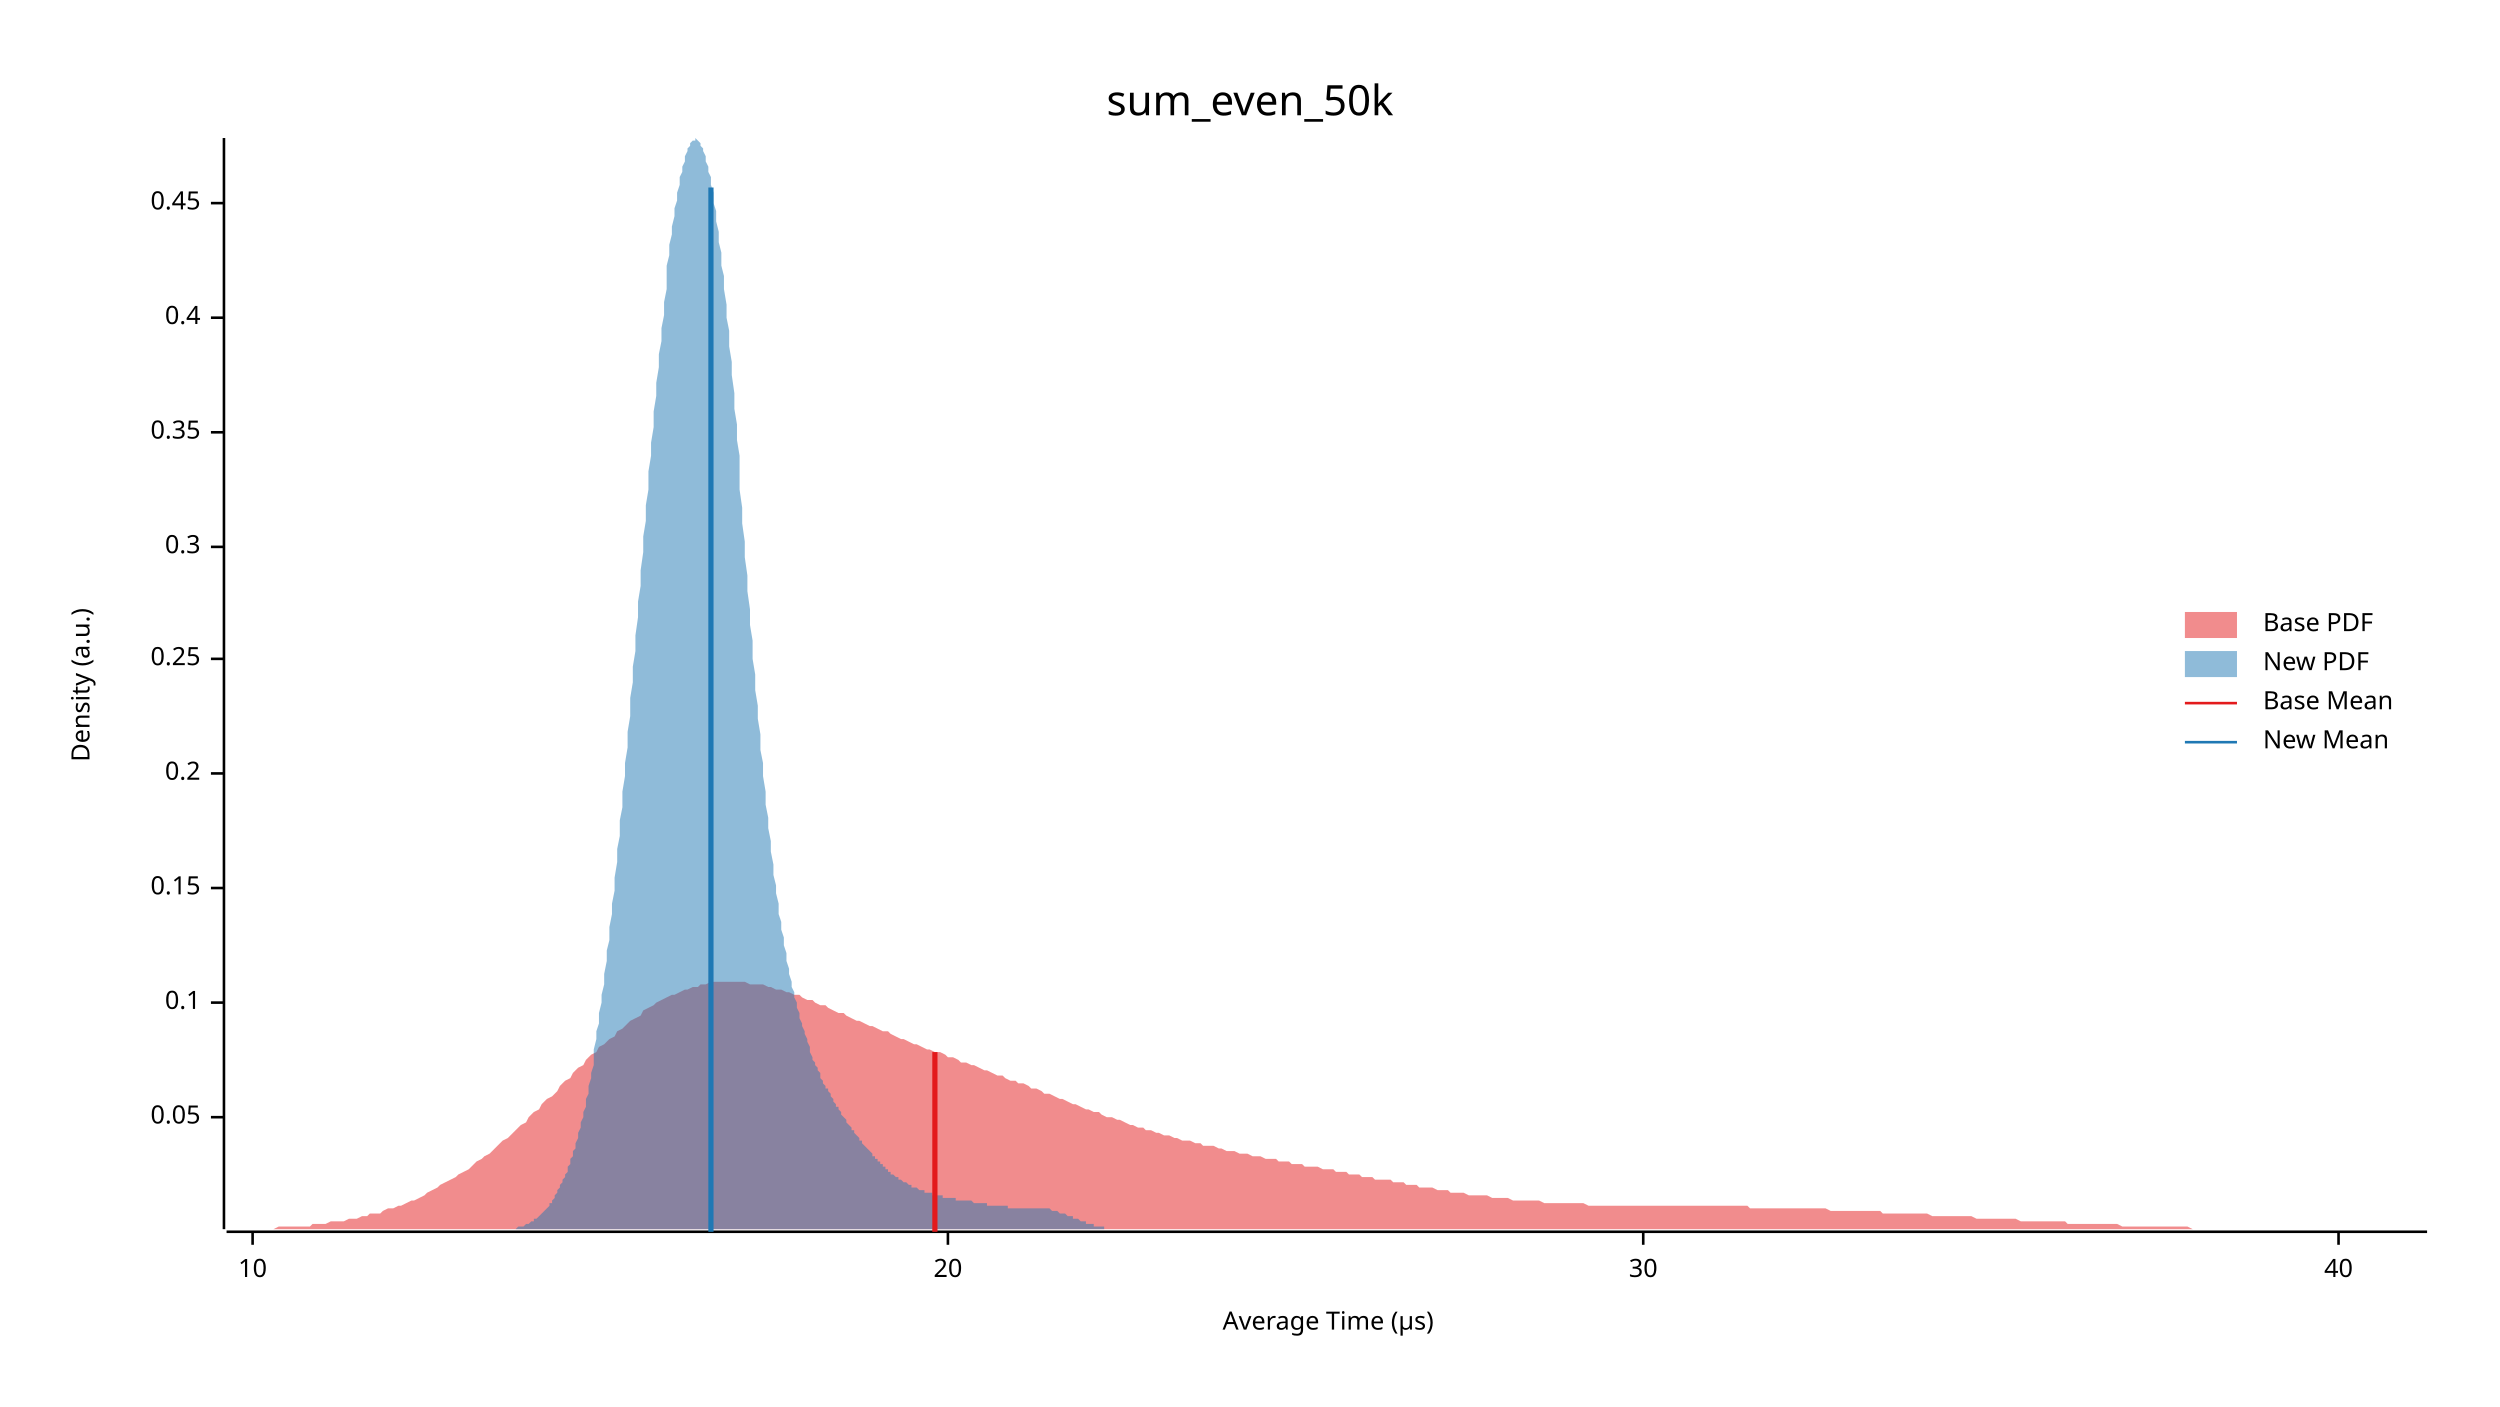
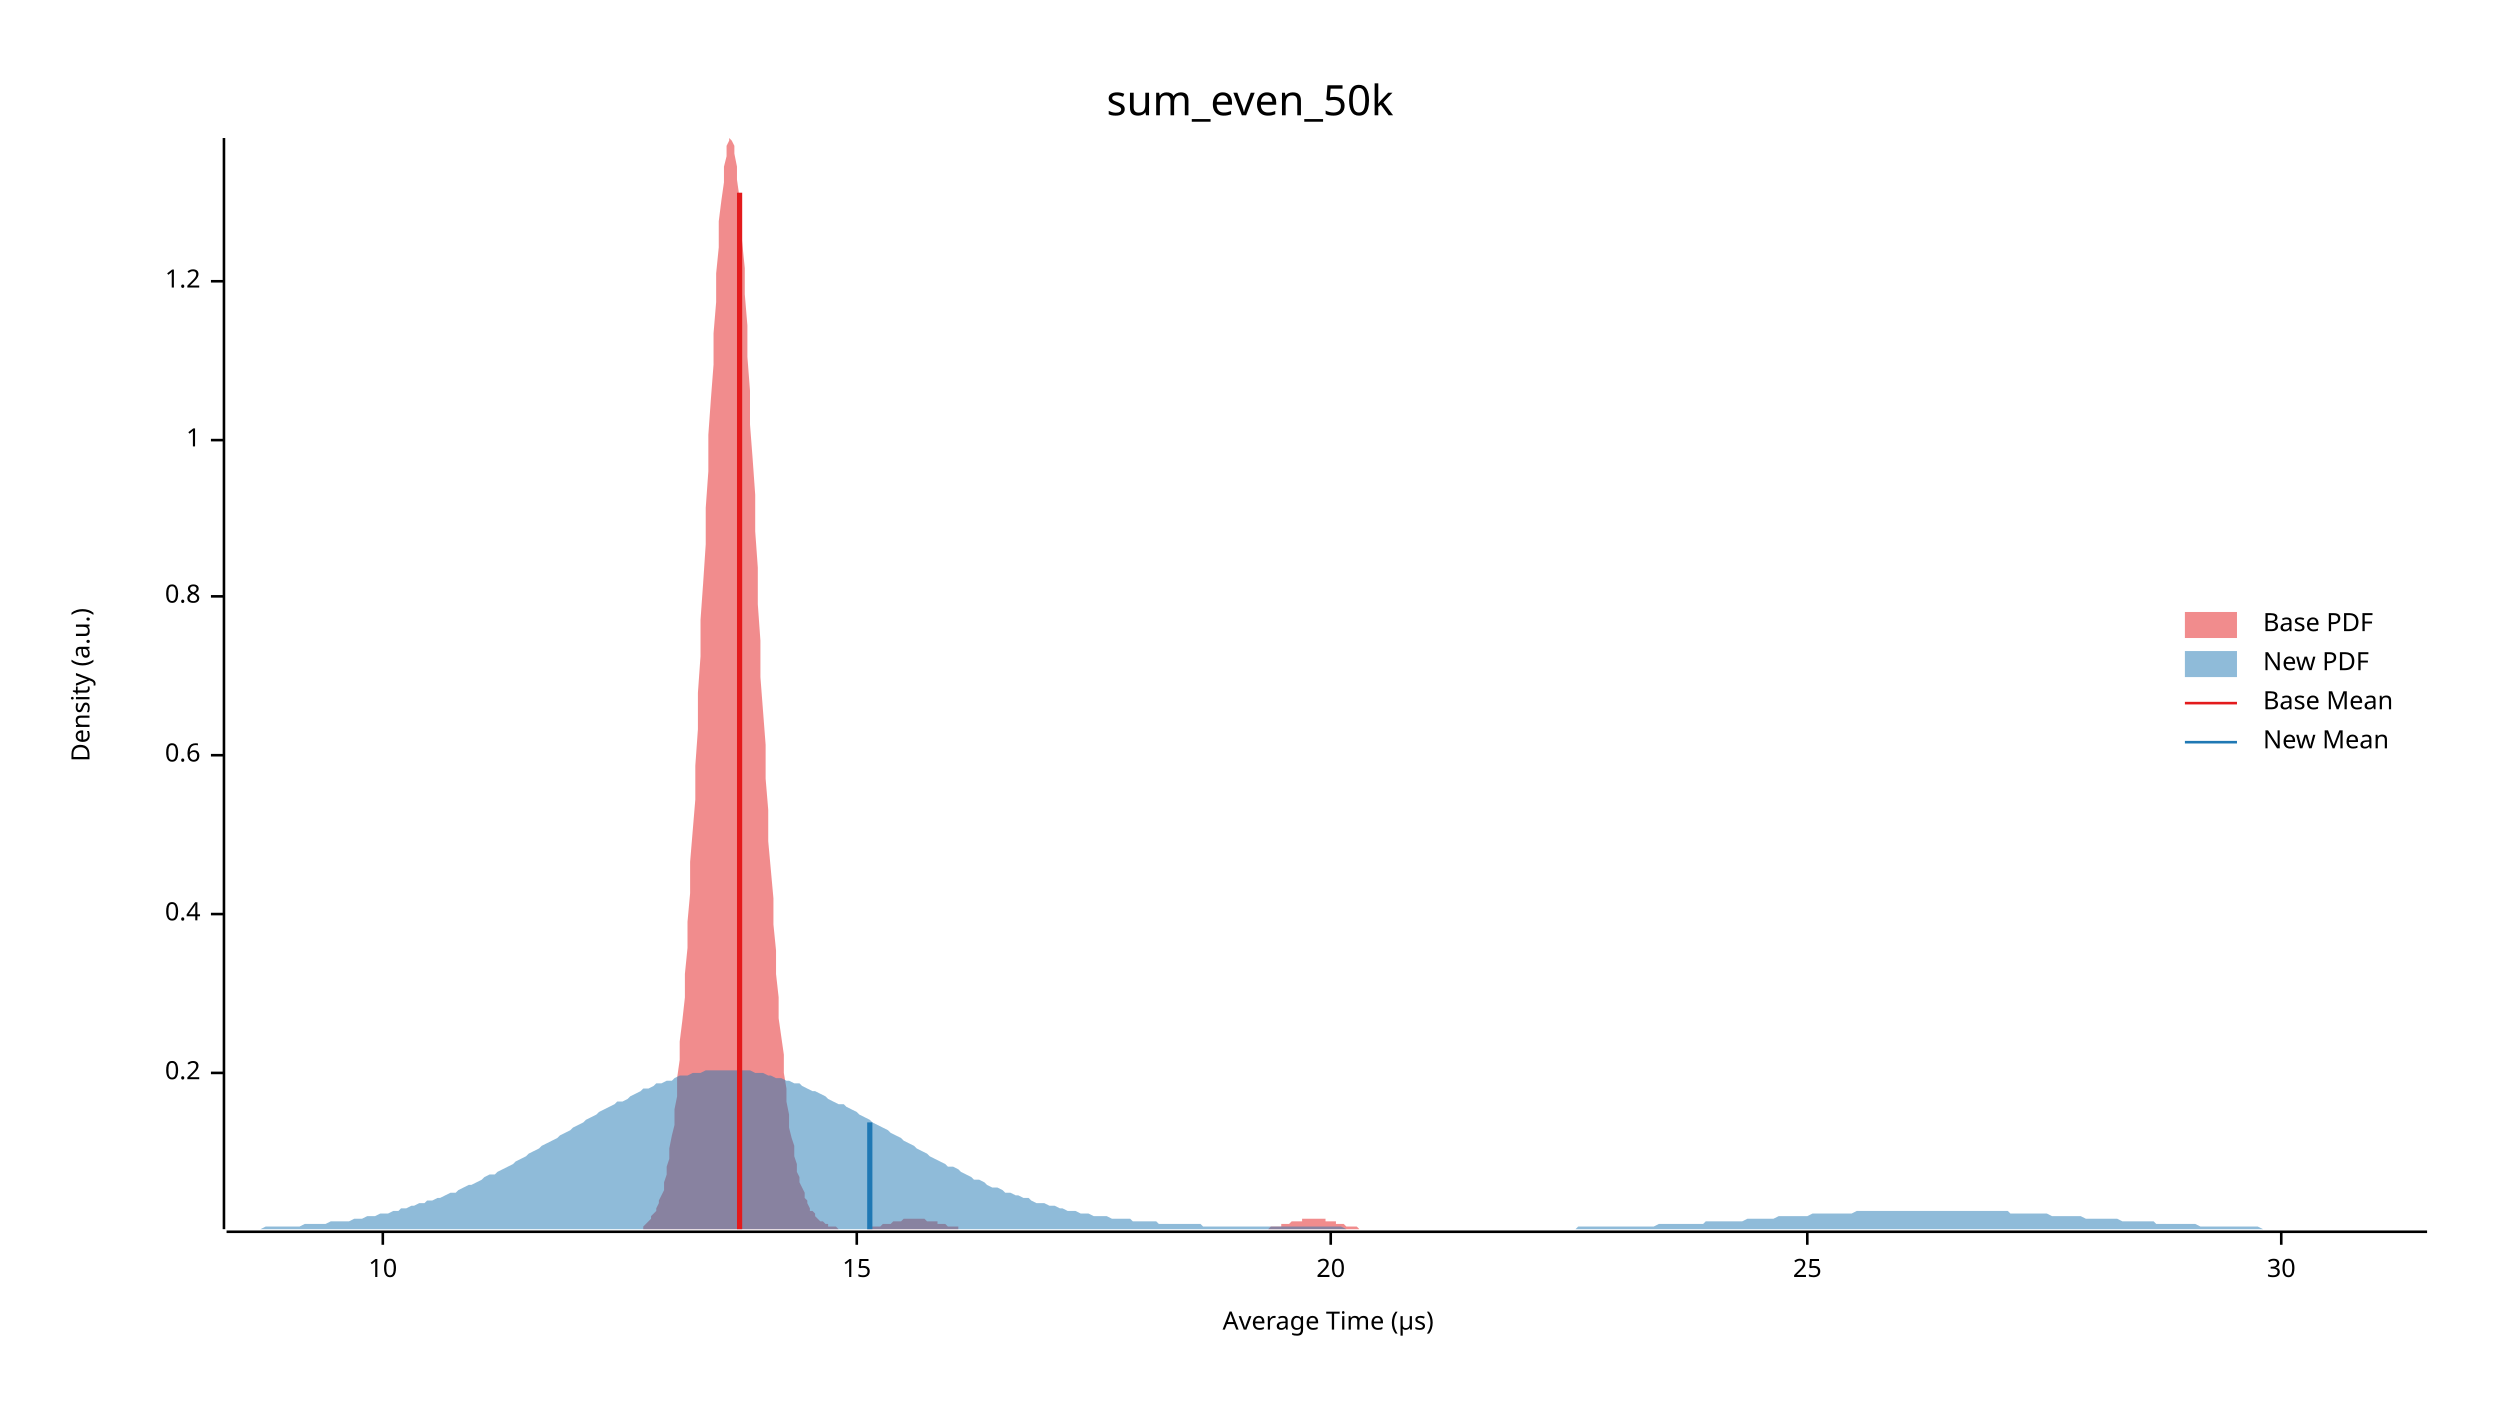
<svg xmlns="http://www.w3.org/2000/svg" width="960" height="540" viewBox="0 0 960 540">
  <text x="480" y="32" dy="0.76em" text-anchor="middle" font-family="sans-serif" font-size="16.129" opacity="1" fill="#000000">
sum_even_50k
</text>
  <text x="27" y="263" dy="0.76em" text-anchor="middle" font-family="sans-serif" font-size="9.677" opacity="1" fill="#000000" transform="rotate(270, 27, 263)">
Density (a.u.)
</text>
  <text x="510" y="513" dy="-0.5ex" text-anchor="middle" font-family="sans-serif" font-size="9.677" opacity="1" fill="#000000">
Average Time (µs)
</text>
  <polyline fill="none" opacity="1" stroke="#000000" stroke-width="1" points="86,53 86,472 " />
-   <text x="77" y="429" dy="0.5ex" text-anchor="end" font-family="sans-serif" font-size="9.677" opacity="1" fill="#000000">
- 0.05
- </text>
-   <polyline fill="none" opacity="1" stroke="#000000" stroke-width="1" points="81,429 86,429 " />
-   <text x="77" y="385" dy="0.5ex" text-anchor="end" font-family="sans-serif" font-size="9.677" opacity="1" fill="#000000">
- 0.1
- </text>
-   <polyline fill="none" opacity="1" stroke="#000000" stroke-width="1" points="81,385 86,385 " />
-   <text x="77" y="341" dy="0.5ex" text-anchor="end" font-family="sans-serif" font-size="9.677" opacity="1" fill="#000000">
- 0.15
- </text>
-   <polyline fill="none" opacity="1" stroke="#000000" stroke-width="1" points="81,341 86,341 " />
-   <text x="77" y="297" dy="0.5ex" text-anchor="end" font-family="sans-serif" font-size="9.677" opacity="1" fill="#000000">
+   <text x="77" y="412" dy="0.5ex" text-anchor="end" font-family="sans-serif" font-size="9.677" opacity="1" fill="#000000">
0.2
</text>
-   <polyline fill="none" opacity="1" stroke="#000000" stroke-width="1" points="81,297 86,297 " />
-   <text x="77" y="253" dy="0.5ex" text-anchor="end" font-family="sans-serif" font-size="9.677" opacity="1" fill="#000000">
- 0.25
- </text>
-   <polyline fill="none" opacity="1" stroke="#000000" stroke-width="1" points="81,253 86,253 " />
-   <text x="77" y="210" dy="0.5ex" text-anchor="end" font-family="sans-serif" font-size="9.677" opacity="1" fill="#000000">
- 0.3
- </text>
-   <polyline fill="none" opacity="1" stroke="#000000" stroke-width="1" points="81,210 86,210 " />
-   <text x="77" y="166" dy="0.5ex" text-anchor="end" font-family="sans-serif" font-size="9.677" opacity="1" fill="#000000">
- 0.35
- </text>
-   <polyline fill="none" opacity="1" stroke="#000000" stroke-width="1" points="81,166 86,166 " />
-   <text x="77" y="122" dy="0.5ex" text-anchor="end" font-family="sans-serif" font-size="9.677" opacity="1" fill="#000000">
+   <polyline fill="none" opacity="1" stroke="#000000" stroke-width="1" points="81,412 86,412 " />
+   <text x="77" y="351" dy="0.5ex" text-anchor="end" font-family="sans-serif" font-size="9.677" opacity="1" fill="#000000">
0.4
</text>
-   <polyline fill="none" opacity="1" stroke="#000000" stroke-width="1" points="81,122 86,122 " />
-   <text x="77" y="78" dy="0.5ex" text-anchor="end" font-family="sans-serif" font-size="9.677" opacity="1" fill="#000000">
- 0.45
+   <polyline fill="none" opacity="1" stroke="#000000" stroke-width="1" points="81,351 86,351 " />
+   <text x="77" y="290" dy="0.5ex" text-anchor="end" font-family="sans-serif" font-size="9.677" opacity="1" fill="#000000">
+ 0.6
</text>
-   <polyline fill="none" opacity="1" stroke="#000000" stroke-width="1" points="81,78 86,78 " />
+   <polyline fill="none" opacity="1" stroke="#000000" stroke-width="1" points="81,290 86,290 " />
+   <text x="77" y="229" dy="0.5ex" text-anchor="end" font-family="sans-serif" font-size="9.677" opacity="1" fill="#000000">
+ 0.8
+ </text>
+   <polyline fill="none" opacity="1" stroke="#000000" stroke-width="1" points="81,229 86,229 " />
+   <text x="77" y="169" dy="0.5ex" text-anchor="end" font-family="sans-serif" font-size="9.677" opacity="1" fill="#000000">
+ 1
+ </text>
+   <polyline fill="none" opacity="1" stroke="#000000" stroke-width="1" points="81,169 86,169 " />
+   <text x="77" y="108" dy="0.5ex" text-anchor="end" font-family="sans-serif" font-size="9.677" opacity="1" fill="#000000">
+ 1.2
+ </text>
+   <polyline fill="none" opacity="1" stroke="#000000" stroke-width="1" points="81,108 86,108 " />
  <polyline fill="none" opacity="1" stroke="#000000" stroke-width="1" points="87,473 932,473 " />
-   <text x="97" y="483" dy="0.76em" text-anchor="middle" font-family="sans-serif" font-size="9.677" opacity="1" fill="#000000">
+   <text x="147" y="483" dy="0.76em" text-anchor="middle" font-family="sans-serif" font-size="9.677" opacity="1" fill="#000000">
10
</text>
-   <polyline fill="none" opacity="1" stroke="#000000" stroke-width="1" points="97,473 97,478 " />
-   <text x="364" y="483" dy="0.76em" text-anchor="middle" font-family="sans-serif" font-size="9.677" opacity="1" fill="#000000">
+   <polyline fill="none" opacity="1" stroke="#000000" stroke-width="1" points="147,473 147,478 " />
+   <text x="329" y="483" dy="0.76em" text-anchor="middle" font-family="sans-serif" font-size="9.677" opacity="1" fill="#000000">
+ 15
+ </text>
+   <polyline fill="none" opacity="1" stroke="#000000" stroke-width="1" points="329,473 329,478 " />
+   <text x="511" y="483" dy="0.76em" text-anchor="middle" font-family="sans-serif" font-size="9.677" opacity="1" fill="#000000">
20
</text>
-   <polyline fill="none" opacity="1" stroke="#000000" stroke-width="1" points="364,473 364,478 " />
-   <text x="631" y="483" dy="0.76em" text-anchor="middle" font-family="sans-serif" font-size="9.677" opacity="1" fill="#000000">
+   <polyline fill="none" opacity="1" stroke="#000000" stroke-width="1" points="511,473 511,478 " />
+   <text x="694" y="483" dy="0.76em" text-anchor="middle" font-family="sans-serif" font-size="9.677" opacity="1" fill="#000000">
+ 25
+ </text>
+   <polyline fill="none" opacity="1" stroke="#000000" stroke-width="1" points="694,473 694,478 " />
+   <text x="876" y="483" dy="0.76em" text-anchor="middle" font-family="sans-serif" font-size="9.677" opacity="1" fill="#000000">
30
</text>
-   <polyline fill="none" opacity="1" stroke="#000000" stroke-width="1" points="631,473 631,478 " />
-   <text x="898" y="483" dy="0.76em" text-anchor="middle" font-family="sans-serif" font-size="9.677" opacity="1" fill="#000000">
- 40
- </text>
-   <polyline fill="none" opacity="1" stroke="#000000" stroke-width="1" points="898,473 898,478 " />
-   <polygon opacity="0.5" fill="#E31A1C" points="87,472 88,472 90,472 92,472 93,472 95,472 97,472 98,472 100,472 102,472 103,472 105,472 107,471 109,471 110,471 112,471 114,471 115,471 117,471 119,471 120,470 122,470 124,470 125,470 127,469 129,469 131,469 132,469 134,468 136,468 137,468 139,467 141,467 142,466 144,466 146,466 147,465 149,464 151,464 153,463 154,463 156,462 158,461 159,461 161,460 163,459 164,458 166,457 168,456 169,455 171,454 173,453 175,452 176,451 178,450 180,449 181,448 183,446 185,445 186,444 188,443 190,441 191,440 193,438 195,437 197,435 198,434 200,432 202,431 203,429 205,427 207,426 208,424 210,422 212,421 214,419 215,417 217,415 219,414 220,412 222,410 224,409 225,407 227,405 229,404 230,402 232,401 234,399 236,398 237,396 239,395 241,393 242,392 244,391 246,390 247,388 249,387 251,386 252,385 254,384 256,383 258,382 259,382 261,381 263,380 264,380 266,379 268,379 269,378 271,378 273,377 274,377 276,377 278,377 280,377 281,377 283,377 285,377 286,377 288,378 290,378 291,378 293,378 295,379 296,379 298,380 300,380 302,381 303,381 305,382 307,382 308,383 310,384 312,384 313,385 315,386 317,386 318,387 320,388 322,389 324,389 325,390 327,391 329,392 330,392 332,393 334,394 335,394 337,395 339,396 341,396 342,397 344,398 346,399 347,399 349,400 351,401 352,401 354,402 356,403 357,403 359,404 361,404 363,405 364,406 366,406 368,407 369,408 371,408 373,409 374,409 376,410 378,411 379,411 381,412 383,413 385,413 386,414 388,415 390,415 391,416 393,416 395,417 396,418 398,418 400,419 401,420 403,420 405,421 407,422 408,422 410,423 412,424 413,424 415,425 417,426 418,426 420,427 422,427 423,428 425,429 427,429 429,430 430,430 432,431 434,432 435,432 437,433 439,433 440,434 442,434 444,435 445,435 447,436 449,436 451,437 452,437 454,438 456,438 457,438 459,439 461,439 462,440 464,440 466,440 468,441 469,441 471,442 473,442 474,442 476,443 478,443 479,443 481,444 483,444 484,444 486,445 488,445 490,445 491,446 493,446 495,446 496,447 498,447 500,447 501,448 503,448 505,448 506,448 508,449 510,449 512,449 513,450 515,450 517,450 518,451 520,451 522,451 523,452 525,452 527,452 528,453 530,453 532,453 534,453 535,454 537,454 539,454 540,455 542,455 544,455 545,456 547,456 549,456 550,456 552,457 554,457 556,457 557,458 559,458 561,458 562,458 564,459 566,459 567,459 569,459 571,459 573,460 574,460 576,460 578,460 579,460 581,461 583,461 584,461 586,461 588,461 589,461 591,461 593,462 595,462 596,462 598,462 600,462 601,462 603,462 605,462 606,462 608,462 610,463 611,463 613,463 615,463 617,463 618,463 620,463 622,463 623,463 625,463 627,463 628,463 630,463 632,463 633,463 635,463 637,463 639,463 640,463 642,463 644,463 645,463 647,463 649,463 650,463 652,463 654,463 655,463 657,463 659,463 661,463 662,463 664,463 666,463 667,463 669,463 671,463 672,464 674,464 676,464 677,464 679,464 681,464 683,464 684,464 686,464 688,464 689,464 691,464 693,464 694,464 696,464 698,464 700,464 701,464 703,465 705,465 706,465 708,465 710,465 711,465 713,465 715,465 716,465 718,465 720,465 722,465 723,466 725,466 727,466 728,466 730,466 732,466 733,466 735,466 737,466 738,466 740,466 742,467 744,467 745,467 747,467 749,467 750,467 752,467 754,467 755,467 757,467 759,468 760,468 762,468 764,468 766,468 767,468 769,468 771,468 772,468 774,468 776,469 777,469 779,469 781,469 782,469 784,469 786,469 788,469 789,469 791,469 793,469 794,470 796,470 798,470 799,470 801,470 803,470 804,470 806,470 808,470 810,470 811,470 813,470 815,471 816,471 818,471 820,471 821,471 823,471 825,471 827,471 828,471 830,471 832,471 833,471 835,471 837,471 838,471 840,471 842,472 843,472 845,472 847,472 849,472 850,472 852,472 854,472 855,472 857,472 859,472 860,472 862,472 864,472 865,472 867,472 869,472 871,472 872,472 874,472 876,472 877,472 879,472 881,472 882,472 884,472 886,472 887,472 889,472 891,472 893,472 894,472 896,472 898,472 899,472 901,472 903,472 904,472 906,472 908,472 909,472 911,472 913,472 915,472 916,472 918,472 920,472 921,472 923,472 925,472 926,472 928,472 930,472 932,472 932,472 87,472 " />
-   <polygon opacity="0.5" fill="#1F78B4" points="191,472 191,472 192,472 192,472 193,472 193,472 194,472 194,472 195,472 195,472 196,472 196,472 197,472 197,472 198,472 198,472 199,471 199,471 200,471 200,471 201,471 201,471 201,471 202,470 202,470 203,470 203,470 204,469 204,469 205,469 205,468 206,468 206,468 207,467 207,467 208,466 208,466 209,465 209,465 210,464 210,464 211,463 211,462 212,462 212,461 213,460 213,459 214,458 214,457 215,456 215,455 216,454 216,453 217,452 217,451 218,450 218,448 219,447 219,445 220,444 220,442 221,441 221,439 222,437 222,435 223,433 223,431 224,429 224,427 225,425 225,422 226,420 226,417 227,414 227,412 228,409 228,406 228,403 229,399 229,396 230,393 230,389 231,385 231,382 232,378 232,374 233,369 233,365 234,361 234,356 235,351 235,347 236,342 236,337 237,331 237,326 238,321 238,315 239,310 239,304 240,298 240,293 241,287 241,281 242,275 242,268 243,262 243,256 244,250 244,244 245,237 245,231 246,225 246,219 247,212 247,206 248,200 248,194 249,188 249,181 250,175 250,170 251,164 251,158 252,152 252,147 253,141 253,136 254,131 254,126 255,121 255,116 256,111 256,107 256,102 257,98 257,94 258,90 258,87 259,83 259,80 260,77 260,74 261,71 261,68 262,66 262,64 263,62 263,60 264,58 264,57 265,56 265,55 266,54 266,54 267,54 267,53 268,54 268,54 269,55 269,56 270,57 270,58 271,60 271,62 272,64 272,66 273,68 273,71 274,74 274,78 275,81 275,85 276,89 276,93 277,97 277,102 278,106 278,111 279,117 279,122 280,127 280,133 281,139 281,144 282,151 282,157 283,163 283,169 284,175 284,182 284,188 285,195 285,201 286,208 286,214 287,221 287,227 288,234 288,240 289,246 289,253 290,259 290,265 291,271 291,276 292,282 292,288 293,293 293,298 294,304 294,309 295,314 295,318 296,323 296,327 297,332 297,336 298,340 298,343 299,347 299,351 300,354 300,357 301,360 301,363 302,366 302,369 303,372 303,374 304,377 304,379 305,381 305,383 306,385 306,387 307,389 307,391 308,393 308,394 309,396 309,397 310,399 310,400 311,402 311,403 311,404 312,406 312,407 313,408 313,409 314,410 314,411 315,412 315,414 316,415 316,416 317,417 317,418 318,418 318,419 319,420 319,421 320,422 320,423 321,424 321,425 322,425 322,426 323,427 323,428 324,429 324,429 325,430 325,431 326,432 326,432 327,433 327,434 328,434 328,435 329,436 329,436 330,437 330,438 331,438 331,439 332,440 332,440 333,441 333,441 334,442 334,442 335,443 335,444 336,444 336,445 337,445 337,446 338,446 338,447 339,447 339,448 339,448 340,448 340,449 341,449 341,450 342,450 342,451 343,451 343,451 344,452 344,452 345,452 345,453 346,453 346,453 347,454 347,454 348,454 348,454 349,455 349,455 350,455 350,456 351,456 351,456 352,456 352,456 353,457 353,457 354,457 354,457 355,457 355,458 356,458 356,458 357,458 357,458 358,458 358,459 359,459 359,459 360,459 360,459 361,459 361,459 362,459 362,460 363,460 363,460 364,460 364,460 365,460 365,460 366,460 366,460 366,460 367,460 367,461 368,461 368,461 369,461 369,461 370,461 370,461 371,461 371,461 372,461 372,461 373,461 373,461 374,462 374,462 375,462 375,462 376,462 376,462 377,462 377,462 378,462 378,462 379,462 379,463 380,463 380,463 381,463 381,463 382,463 382,463 383,463 383,463 384,463 384,463 385,463 385,463 386,463 386,463 387,463 387,464 388,464 388,464 389,464 389,464 390,464 390,464 391,464 391,464 392,464 392,464 393,464 393,464 394,464 394,464 394,464 395,464 395,464 396,464 396,464 397,464 397,464 398,464 398,464 399,464 399,464 400,464 400,464 401,464 401,464 402,464 402,464 403,464 403,464 404,465 404,465 405,465 405,465 406,465 406,465 407,466 407,466 408,466 408,466 409,466 409,466 410,467 410,467 411,467 411,467 412,467 412,468 413,468 413,468 414,468 414,468 415,469 415,469 416,469 416,469 417,469 417,470 418,470 418,470 419,470 419,470 420,470 420,471 421,471 421,471 421,471 422,471 422,471 423,471 423,471 424,471 424,472 425,472 425,472 426,472 426,472 427,472 427,472 428,472 428,472 429,472 429,472 430,472 430,472 431,472 431,472 432,472 432,472 433,472 433,472 434,472 434,472 435,472 435,472 436,472 436,472 191,472 " />
-   <polyline fill="none" opacity="1" stroke="#E31A1C" stroke-width="2" points="359,473 359,404 " />
-   <polyline fill="none" opacity="1" stroke="#1F78B4" stroke-width="2" points="273,473 273,72 " />
+   <polyline fill="none" opacity="1" stroke="#000000" stroke-width="1" points="876,473 876,478 " />
+   <polygon opacity="0.5" fill="#E31A1C" points="247,471 248,470 248,470 249,469 249,469 250,468 250,467 251,466 252,465 252,464 253,462 253,461 254,459 255,457 255,454 256,451 256,448 257,445 257,441 258,436 259,432 259,426 260,421 260,414 261,407 261,400 262,392 263,383 263,374 264,364 264,354 265,343 265,331 266,319 267,307 267,294 268,280 268,266 269,252 269,238 270,224 271,209 271,195 272,181 272,167 273,153 274,140 274,128 275,116 275,105 276,95 276,85 277,77 278,70 278,64 279,60 279,56 280,54 280,53 281,54 282,56 282,59 283,64 283,69 284,76 284,84 285,93 286,103 286,113 287,125 287,137 288,150 288,163 289,176 290,190 290,204 291,218 291,232 292,246 292,260 293,273 294,286 294,299 295,311 295,323 296,334 297,345 297,355 298,365 298,374 299,383 299,391 300,398 301,405 301,412 302,418 302,423 303,428 303,433 304,437 305,440 305,444 306,447 306,450 307,452 307,454 308,456 309,458 309,460 310,461 310,462 311,464 311,465 312,465 313,466 313,467 314,468 314,468 315,469 316,469 316,469 317,470 317,470 318,470 318,471 319,471 320,471 320,471 321,471 321,471 322,472 322,472 323,472 324,472 324,472 325,472 325,472 326,472 326,472 327,472 328,472 328,472 329,472 329,472 330,472 330,472 331,472 332,472 332,472 333,472 333,472 334,471 335,471 335,471 336,471 336,471 337,471 337,471 338,471 339,470 339,470 340,470 340,470 341,470 341,470 342,470 343,469 343,469 344,469 344,469 345,469 345,469 346,469 347,468 347,468 348,468 348,468 349,468 349,468 350,468 351,468 351,468 352,468 352,468 353,468 353,468 354,468 355,468 355,468 356,469 356,469 357,469 358,469 358,469 359,469 359,469 360,469 360,470 361,470 362,470 362,470 363,470 363,470 364,471 364,471 365,471 366,471 366,471 367,471 367,471 368,471 368,472 369,472 370,472 370,472 371,472 371,472 372,472 372,472 373,472 374,472 374,472 375,472 375,472 376,472 377,472 377,472 378,472 378,472 379,472 379,472 380,472 381,472 381,472 382,472 382,472 383,472 383,472 384,472 385,472 385,472 386,472 386,472 387,472 387,472 388,472 389,472 389,472 390,472 390,472 391,472 391,472 392,472 393,472 393,472 394,472 394,472 395,472 395,472 396,472 397,472 397,472 398,472 398,472 399,472 400,472 400,472 401,472 401,472 402,472 402,472 403,472 404,472 404,472 405,472 405,472 406,472 406,472 407,472 408,472 408,472 409,472 409,472 410,472 410,472 411,472 412,472 412,472 413,472 413,472 414,472 414,472 415,472 416,472 416,472 417,472 417,472 418,472 419,472 419,472 420,472 420,472 421,472 421,472 422,472 423,472 423,472 424,472 424,472 425,472 425,472 426,472 427,472 427,472 428,472 428,472 429,472 429,472 430,472 431,472 431,472 432,472 432,472 433,472 433,472 434,472 435,472 435,472 436,472 436,472 437,472 438,472 438,472 439,472 439,472 440,472 440,472 441,472 442,472 442,472 443,472 443,472 444,472 444,472 445,472 446,472 446,472 447,472 447,472 448,472 448,472 449,472 450,472 450,472 451,472 451,472 452,472 452,472 453,472 454,472 454,472 455,472 455,472 456,472 456,472 457,472 458,472 458,472 459,472 459,472 460,472 461,472 461,472 462,472 462,472 463,472 463,472 464,472 465,472 465,472 466,472 466,472 467,472 467,472 468,472 469,472 469,472 470,472 470,472 471,472 471,472 472,472 473,472 473,472 474,472 474,472 475,472 475,472 476,472 477,472 477,472 478,472 478,472 479,472 480,472 480,472 481,472 481,472 482,472 482,472 483,472 484,472 484,472 485,472 485,472 486,472 486,472 487,472 488,471 488,471 489,471 489,471 490,471 490,471 491,471 492,471 492,470 493,470 493,470 494,470 494,470 495,470 496,469 496,469 497,469 497,469 498,469 499,469 499,469 500,469 500,468 501,468 501,468 502,468 503,468 503,468 504,468 504,468 505,468 505,468 506,468 507,468 507,468 508,468 508,468 509,468 509,469 510,469 511,469 511,469 512,469 512,469 513,469 513,470 514,470 515,470 515,470 516,470 516,470 517,471 517,471 518,471 519,471 519,471 520,471 520,471 521,471 522,472 522,472 523,472 523,472 524,472 524,472 525,472 526,472 526,472 527,472 527,472 528,472 528,472 529,472 530,472 530,472 531,472 531,472 532,472 532,472 533,472 534,472 534,472 534,472 247,472 " />
+   <polygon opacity="0.5" fill="#1F78B4" points="87,472 88,472 90,472 92,472 93,472 95,472 97,472 98,472 100,472 102,471 103,471 105,471 107,471 109,471 110,471 112,471 114,471 115,471 117,470 119,470 120,470 122,470 124,470 125,470 127,469 129,469 131,469 132,469 134,469 136,468 137,468 139,468 141,467 142,467 144,467 146,466 147,466 149,466 151,465 153,465 154,464 156,464 158,463 159,463 161,462 163,462 164,461 166,461 168,460 169,460 171,459 173,458 175,458 176,457 178,456 180,455 181,455 183,454 185,453 186,452 188,451 190,451 191,450 193,449 195,448 197,447 198,446 200,445 202,444 203,443 205,442 207,441 208,440 210,439 212,438 214,437 215,436 217,435 219,434 220,433 222,432 224,431 225,430 227,429 229,428 230,427 232,426 234,425 236,424 237,423 239,423 241,422 242,421 244,420 246,419 247,418 249,418 251,417 252,416 254,416 256,415 258,415 259,414 261,413 263,413 264,413 266,412 268,412 269,412 271,411 273,411 274,411 276,411 278,411 280,411 281,411 283,411 285,411 286,411 288,411 290,412 291,412 293,412 295,413 296,413 298,414 300,414 302,415 303,415 305,416 307,416 308,417 310,418 312,419 313,419 315,420 317,421 318,422 320,423 322,424 324,424 325,425 327,426 329,427 330,428 332,429 334,430 335,431 337,432 339,433 341,434 342,435 344,436 346,437 347,438 349,439 351,440 352,441 354,442 356,443 357,444 359,445 361,446 363,447 364,448 366,448 368,449 369,450 371,451 373,452 374,453 376,453 378,454 379,455 381,456 383,456 385,457 386,458 388,458 390,459 391,459 393,460 395,460 396,461 398,462 400,462 401,462 403,463 405,463 407,464 408,464 410,465 412,465 413,465 415,466 417,466 418,466 420,467 422,467 423,467 425,467 427,468 429,468 430,468 432,468 434,468 435,469 437,469 439,469 440,469 442,469 444,469 445,470 447,470 449,470 451,470 452,470 454,470 456,470 457,470 459,470 461,470 462,471 464,471 466,471 468,471 469,471 471,471 473,471 474,471 476,471 478,471 479,471 481,471 483,471 484,471 486,471 488,471 490,471 491,471 493,471 495,471 496,471 498,471 500,471 501,471 503,471 505,471 506,471 508,471 510,471 512,471 513,471 515,471 517,472 518,472 520,472 522,472 523,472 525,472 527,472 528,472 530,472 532,472 534,472 535,472 537,472 539,472 540,472 542,472 544,472 545,472 547,472 549,472 550,472 552,472 554,472 556,472 557,472 559,472 561,472 562,472 564,472 566,472 567,472 569,472 571,472 573,472 574,472 576,472 578,472 579,472 581,472 583,472 584,472 586,472 588,472 589,472 591,472 593,472 595,472 596,472 598,472 600,472 601,472 603,472 605,472 606,471 608,471 610,471 611,471 613,471 615,471 617,471 618,471 620,471 622,471 623,471 625,471 627,471 628,471 630,471 632,471 633,471 635,471 637,470 639,470 640,470 642,470 644,470 645,470 647,470 649,470 650,470 652,470 654,470 655,469 657,469 659,469 661,469 662,469 664,469 666,469 667,469 669,469 671,468 672,468 674,468 676,468 677,468 679,468 681,468 683,467 684,467 686,467 688,467 689,467 691,467 693,467 694,467 696,466 698,466 700,466 701,466 703,466 705,466 706,466 708,466 710,466 711,466 713,465 715,465 716,465 718,465 720,465 722,465 723,465 725,465 727,465 728,465 730,465 732,465 733,465 735,465 737,465 738,465 740,465 742,465 744,465 745,465 747,465 749,465 750,465 752,465 754,465 755,465 757,465 759,465 760,465 762,465 764,465 766,465 767,465 769,465 771,465 772,466 774,466 776,466 777,466 779,466 781,466 782,466 784,466 786,466 788,467 789,467 791,467 793,467 794,467 796,467 798,467 799,467 801,468 803,468 804,468 806,468 808,468 810,468 811,468 813,468 815,469 816,469 818,469 820,469 821,469 823,469 825,469 827,469 828,470 830,470 832,470 833,470 835,470 837,470 838,470 840,470 842,470 843,470 845,471 847,471 849,471 850,471 852,471 854,471 855,471 857,471 859,471 860,471 862,471 864,471 865,471 867,471 869,472 871,472 872,472 874,472 876,472 877,472 879,472 881,472 882,472 884,472 886,472 887,472 889,472 891,472 893,472 894,472 896,472 898,472 899,472 901,472 903,472 904,472 906,472 908,472 909,472 911,472 913,472 915,472 916,472 918,472 920,472 921,472 923,472 925,472 926,472 928,472 930,472 932,472 932,472 87,472 " />
+   <polyline fill="none" opacity="1" stroke="#E31A1C" stroke-width="2" points="284,472 284,74 " />
+   <polyline fill="none" opacity="1" stroke="#1F78B4" stroke-width="2" points="334,472 334,431 " />
  <text x="869" y="235" dy="0.76em" text-anchor="start" font-family="sans-serif" font-size="9.677" opacity="1" fill="#000000">
Base PDF
</text>
  <text x="869" y="250" dy="0.76em" text-anchor="start" font-family="sans-serif" font-size="9.677" opacity="1" fill="#000000">
New PDF
</text>
  <text x="869" y="265" dy="0.76em" text-anchor="start" font-family="sans-serif" font-size="9.677" opacity="1" fill="#000000">
Base Mean
</text>
  <text x="869" y="280" dy="0.76em" text-anchor="start" font-family="sans-serif" font-size="9.677" opacity="1" fill="#000000">
New Mean
</text>
  <rect x="839" y="235" width="20" height="10" opacity="0.5" fill="#E31A1C" stroke="none" />
  <rect x="839" y="250" width="20" height="10" opacity="0.5" fill="#1F78B4" stroke="none" />
  <polyline fill="none" opacity="1" stroke="#E31A1C" stroke-width="1" points="839,270 859,270 " />
  <polyline fill="none" opacity="1" stroke="#1F78B4" stroke-width="1" points="839,285 859,285 " />
</svg>
